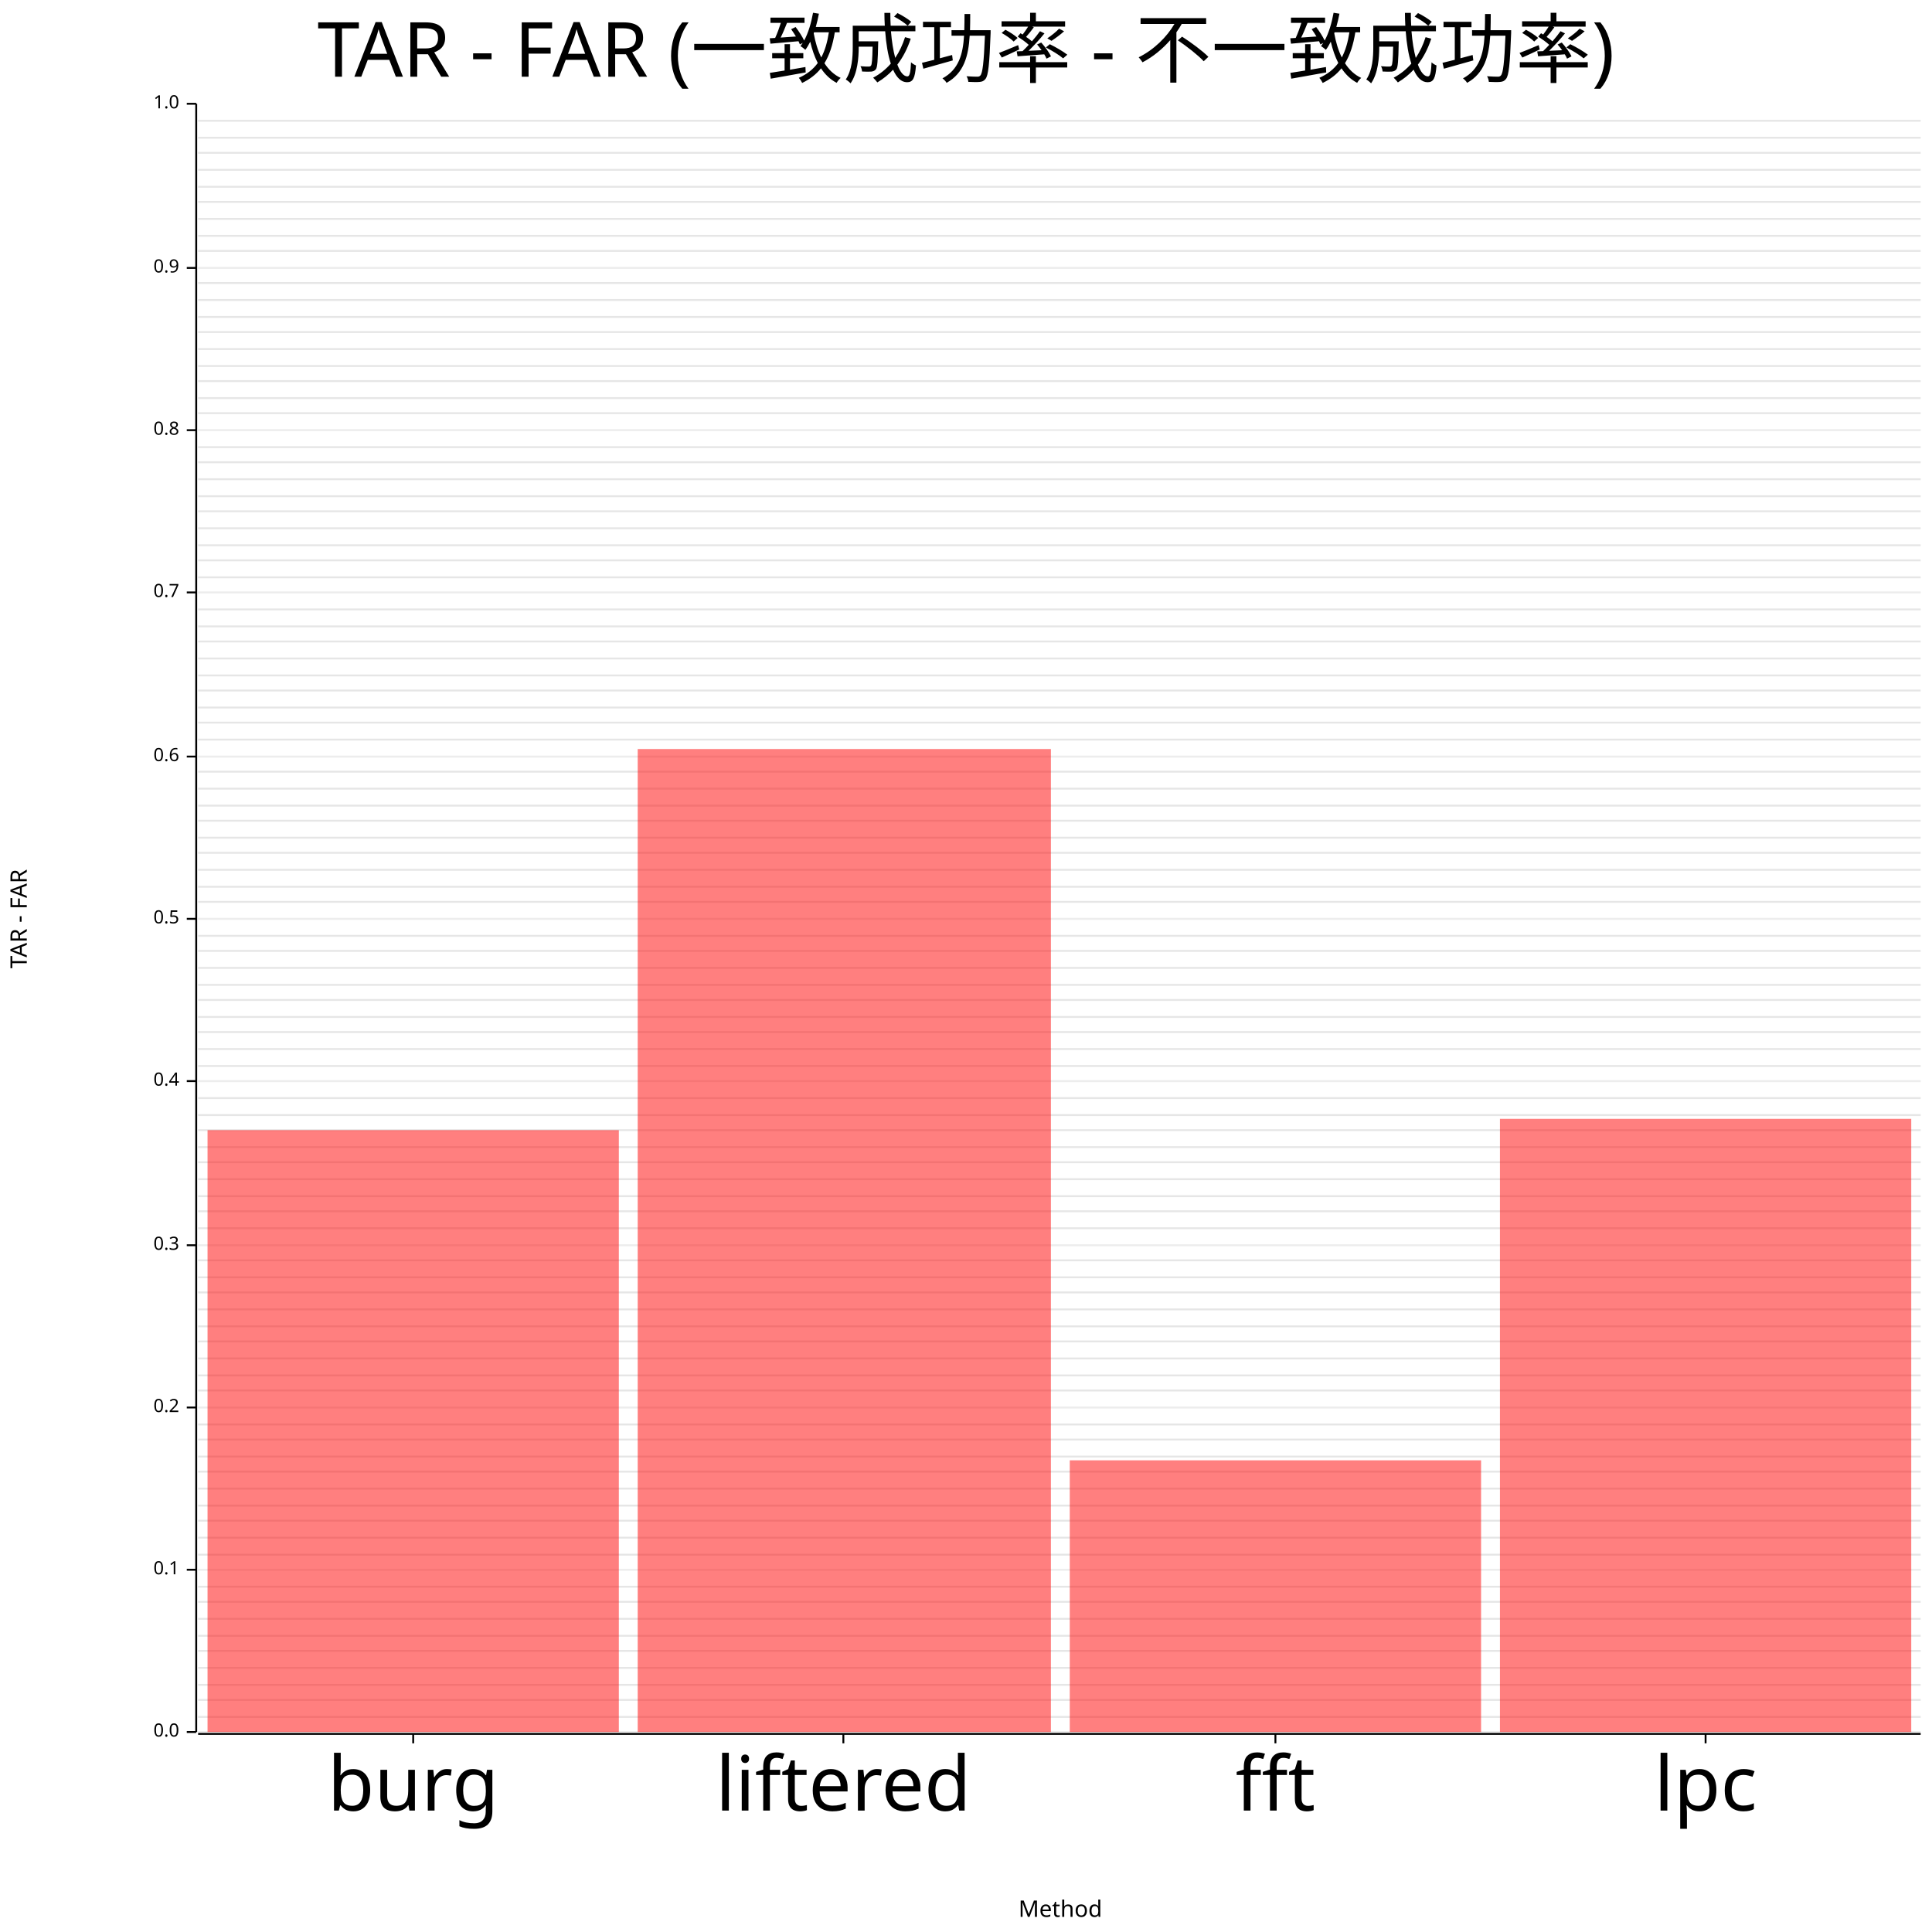
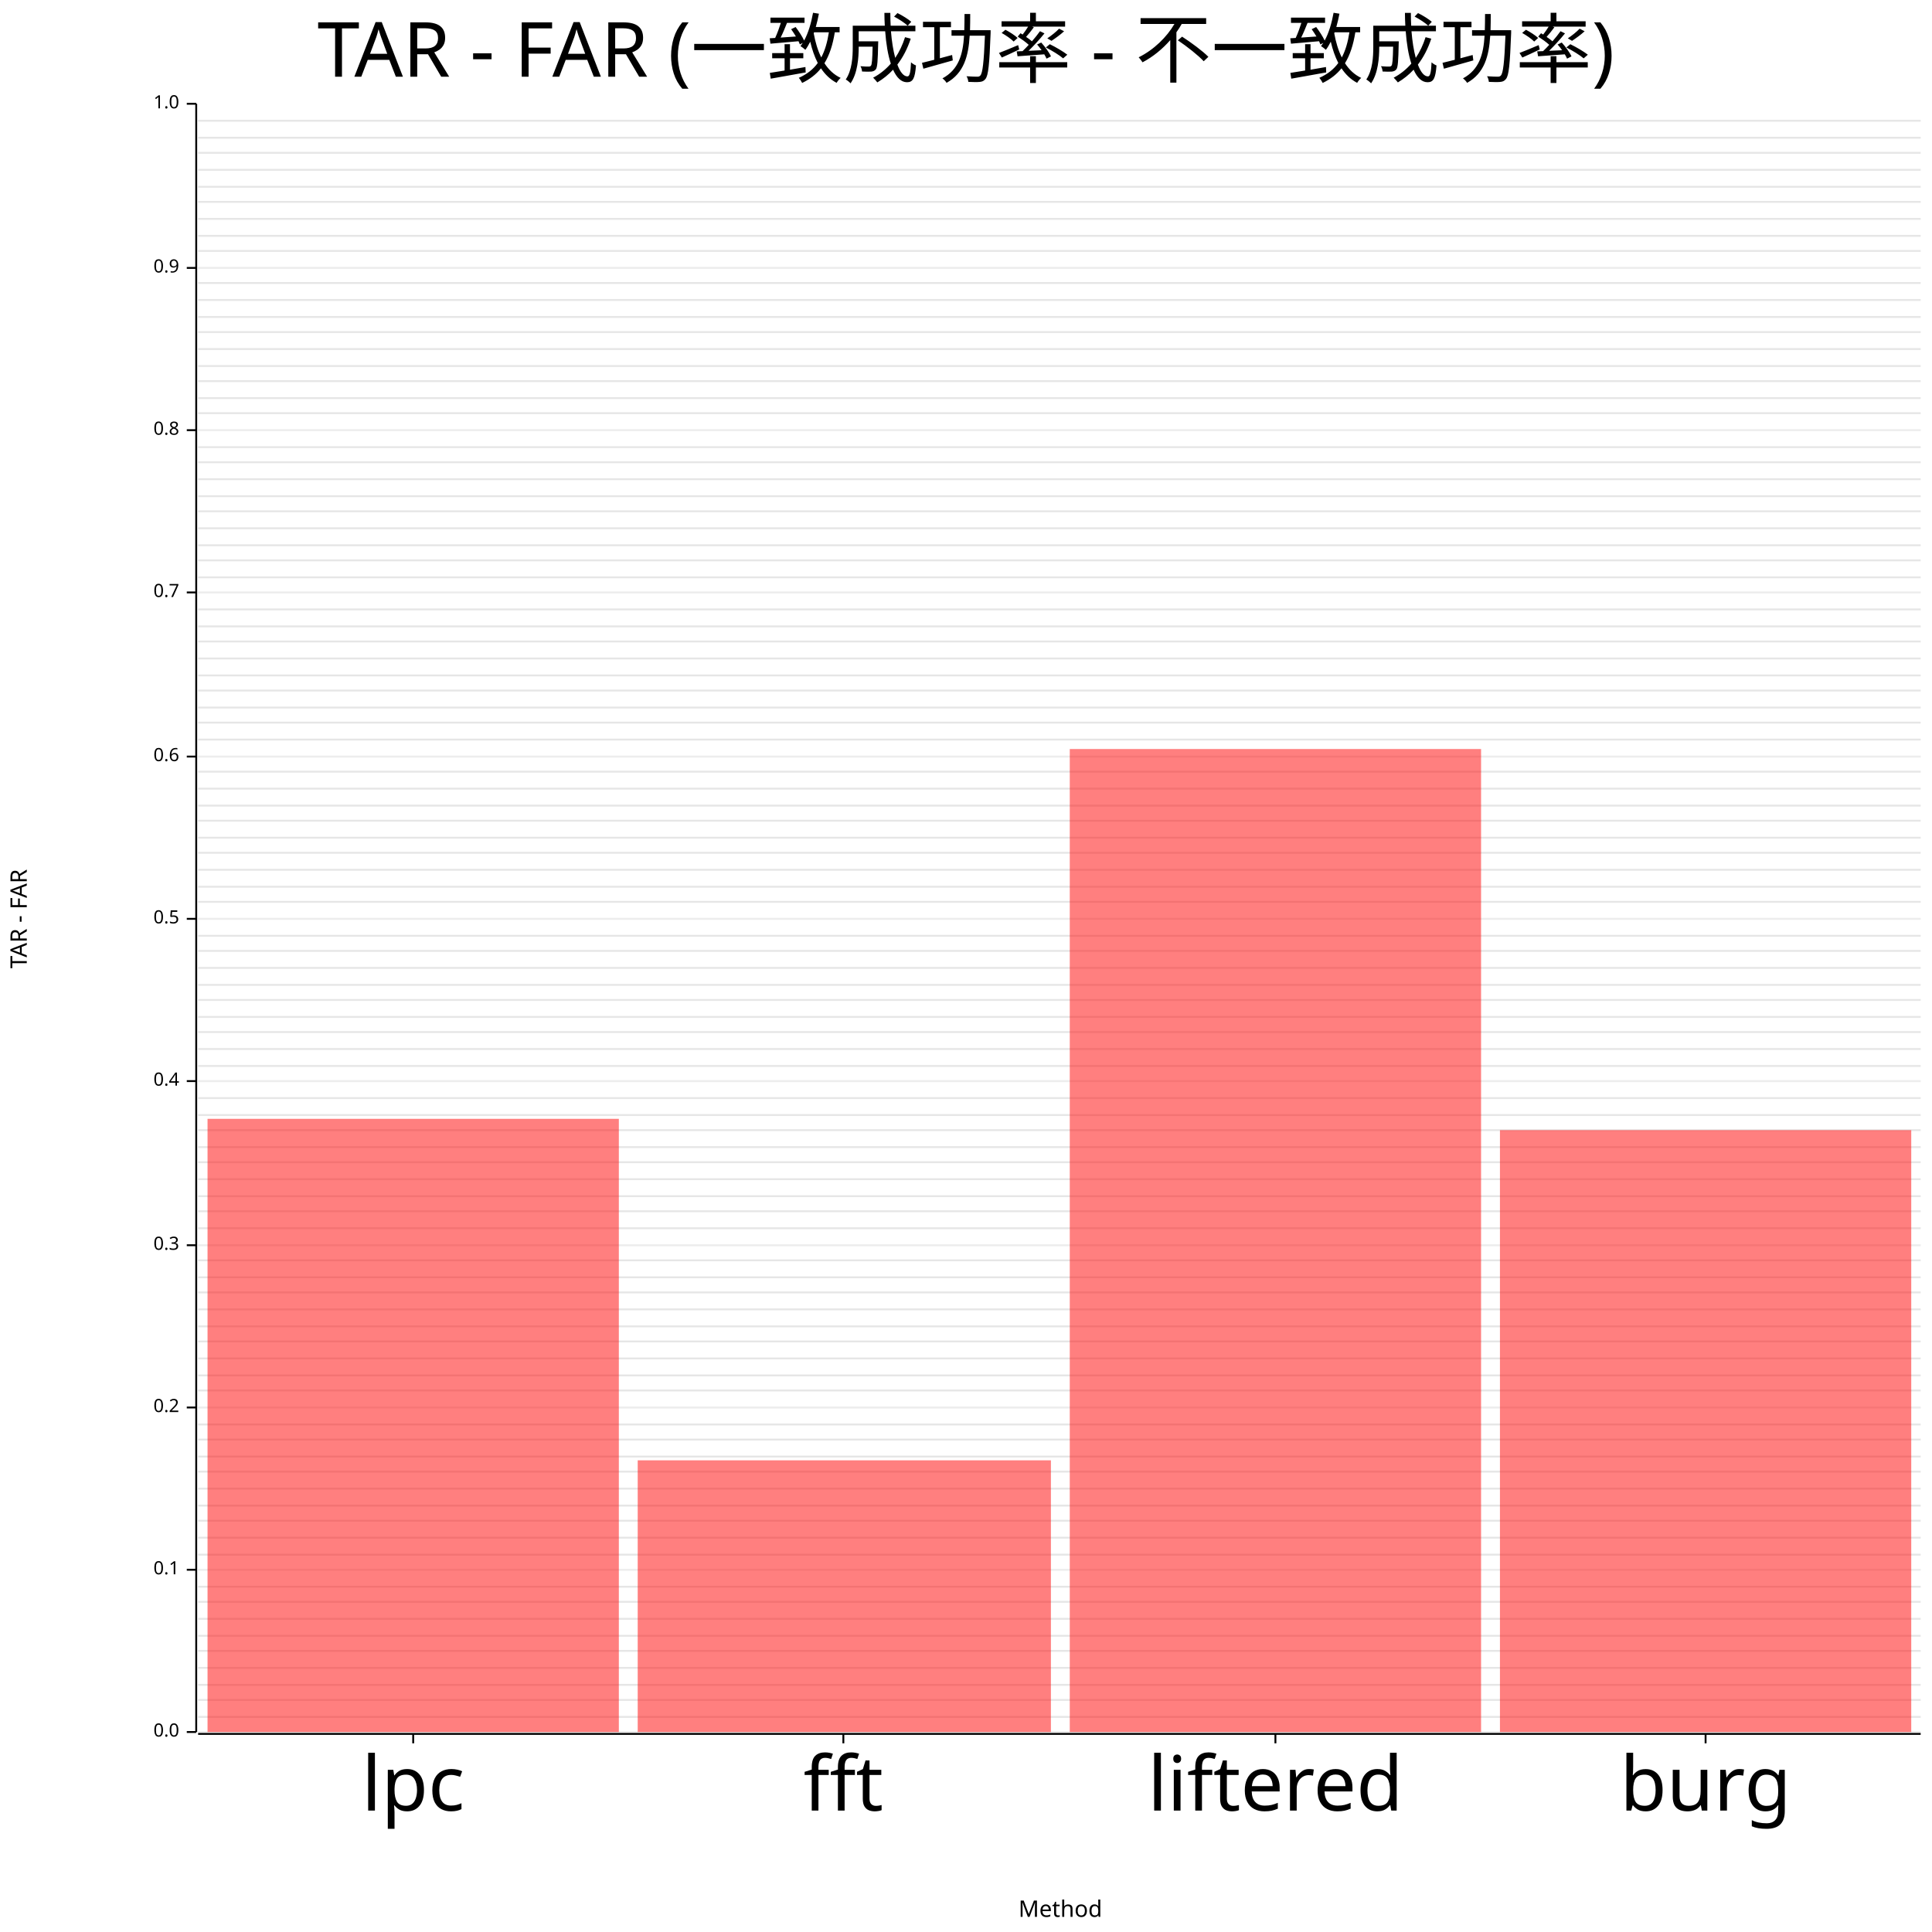
<svg xmlns="http://www.w3.org/2000/svg" width="1024" height="1024" viewBox="0 0 1024 1024">
  <rect x="0" y="0" width="1024" height="1024" opacity="1" fill="#FFFFFF" stroke="none" />
  <text x="512" y="10" dy="0.76em" text-anchor="middle" font-family="sans-serif" font-size="40.323" opacity="1" fill="#000000">
TAR - FAR (一致成功率 - 不一致成功率)
</text>
  <line opacity="0.1" stroke="#000000" stroke-width="1" x1="105" y1="918" x2="1018" y2="918" />
  <line opacity="0.1" stroke="#000000" stroke-width="1" x1="105" y1="910" x2="1018" y2="910" />
  <line opacity="0.1" stroke="#000000" stroke-width="1" x1="105" y1="901" x2="1018" y2="901" />
  <line opacity="0.1" stroke="#000000" stroke-width="1" x1="105" y1="893" x2="1018" y2="893" />
  <line opacity="0.1" stroke="#000000" stroke-width="1" x1="105" y1="884" x2="1018" y2="884" />
  <line opacity="0.1" stroke="#000000" stroke-width="1" x1="105" y1="875" x2="1018" y2="875" />
  <line opacity="0.1" stroke="#000000" stroke-width="1" x1="105" y1="867" x2="1018" y2="867" />
  <line opacity="0.1" stroke="#000000" stroke-width="1" x1="105" y1="858" x2="1018" y2="858" />
  <line opacity="0.1" stroke="#000000" stroke-width="1" x1="105" y1="849" x2="1018" y2="849" />
  <line opacity="0.1" stroke="#000000" stroke-width="1" x1="105" y1="841" x2="1018" y2="841" />
  <line opacity="0.1" stroke="#000000" stroke-width="1" x1="105" y1="832" x2="1018" y2="832" />
  <line opacity="0.1" stroke="#000000" stroke-width="1" x1="105" y1="824" x2="1018" y2="824" />
  <line opacity="0.1" stroke="#000000" stroke-width="1" x1="105" y1="815" x2="1018" y2="815" />
  <line opacity="0.1" stroke="#000000" stroke-width="1" x1="105" y1="806" x2="1018" y2="806" />
  <line opacity="0.1" stroke="#000000" stroke-width="1" x1="105" y1="798" x2="1018" y2="798" />
  <line opacity="0.1" stroke="#000000" stroke-width="1" x1="105" y1="789" x2="1018" y2="789" />
  <line opacity="0.1" stroke="#000000" stroke-width="1" x1="105" y1="780" x2="1018" y2="780" />
  <line opacity="0.1" stroke="#000000" stroke-width="1" x1="105" y1="772" x2="1018" y2="772" />
  <line opacity="0.1" stroke="#000000" stroke-width="1" x1="105" y1="763" x2="1018" y2="763" />
  <line opacity="0.1" stroke="#000000" stroke-width="1" x1="105" y1="755" x2="1018" y2="755" />
  <line opacity="0.1" stroke="#000000" stroke-width="1" x1="105" y1="746" x2="1018" y2="746" />
  <line opacity="0.1" stroke="#000000" stroke-width="1" x1="105" y1="737" x2="1018" y2="737" />
  <line opacity="0.1" stroke="#000000" stroke-width="1" x1="105" y1="729" x2="1018" y2="729" />
  <line opacity="0.1" stroke="#000000" stroke-width="1" x1="105" y1="720" x2="1018" y2="720" />
  <line opacity="0.1" stroke="#000000" stroke-width="1" x1="105" y1="711" x2="1018" y2="711" />
  <line opacity="0.1" stroke="#000000" stroke-width="1" x1="105" y1="703" x2="1018" y2="703" />
  <line opacity="0.1" stroke="#000000" stroke-width="1" x1="105" y1="694" x2="1018" y2="694" />
  <line opacity="0.1" stroke="#000000" stroke-width="1" x1="105" y1="685" x2="1018" y2="685" />
  <line opacity="0.1" stroke="#000000" stroke-width="1" x1="105" y1="677" x2="1018" y2="677" />
  <line opacity="0.1" stroke="#000000" stroke-width="1" x1="105" y1="668" x2="1018" y2="668" />
  <line opacity="0.1" stroke="#000000" stroke-width="1" x1="105" y1="660" x2="1018" y2="660" />
  <line opacity="0.1" stroke="#000000" stroke-width="1" x1="105" y1="651" x2="1018" y2="651" />
  <line opacity="0.1" stroke="#000000" stroke-width="1" x1="105" y1="642" x2="1018" y2="642" />
  <line opacity="0.1" stroke="#000000" stroke-width="1" x1="105" y1="634" x2="1018" y2="634" />
  <line opacity="0.1" stroke="#000000" stroke-width="1" x1="105" y1="625" x2="1018" y2="625" />
  <line opacity="0.1" stroke="#000000" stroke-width="1" x1="105" y1="616" x2="1018" y2="616" />
  <line opacity="0.1" stroke="#000000" stroke-width="1" x1="105" y1="608" x2="1018" y2="608" />
  <line opacity="0.1" stroke="#000000" stroke-width="1" x1="105" y1="599" x2="1018" y2="599" />
  <line opacity="0.1" stroke="#000000" stroke-width="1" x1="105" y1="591" x2="1018" y2="591" />
  <line opacity="0.1" stroke="#000000" stroke-width="1" x1="105" y1="582" x2="1018" y2="582" />
  <line opacity="0.1" stroke="#000000" stroke-width="1" x1="105" y1="573" x2="1018" y2="573" />
  <line opacity="0.1" stroke="#000000" stroke-width="1" x1="105" y1="565" x2="1018" y2="565" />
  <line opacity="0.1" stroke="#000000" stroke-width="1" x1="105" y1="556" x2="1018" y2="556" />
  <line opacity="0.1" stroke="#000000" stroke-width="1" x1="105" y1="547" x2="1018" y2="547" />
  <line opacity="0.1" stroke="#000000" stroke-width="1" x1="105" y1="539" x2="1018" y2="539" />
  <line opacity="0.1" stroke="#000000" stroke-width="1" x1="105" y1="530" x2="1018" y2="530" />
  <line opacity="0.1" stroke="#000000" stroke-width="1" x1="105" y1="522" x2="1018" y2="522" />
  <line opacity="0.1" stroke="#000000" stroke-width="1" x1="105" y1="513" x2="1018" y2="513" />
  <line opacity="0.1" stroke="#000000" stroke-width="1" x1="105" y1="504" x2="1018" y2="504" />
  <line opacity="0.1" stroke="#000000" stroke-width="1" x1="105" y1="496" x2="1018" y2="496" />
  <line opacity="0.1" stroke="#000000" stroke-width="1" x1="105" y1="487" x2="1018" y2="487" />
  <line opacity="0.1" stroke="#000000" stroke-width="1" x1="105" y1="478" x2="1018" y2="478" />
  <line opacity="0.1" stroke="#000000" stroke-width="1" x1="105" y1="470" x2="1018" y2="470" />
  <line opacity="0.1" stroke="#000000" stroke-width="1" x1="105" y1="461" x2="1018" y2="461" />
  <line opacity="0.1" stroke="#000000" stroke-width="1" x1="105" y1="452" x2="1018" y2="452" />
  <line opacity="0.1" stroke="#000000" stroke-width="1" x1="105" y1="444" x2="1018" y2="444" />
  <line opacity="0.1" stroke="#000000" stroke-width="1" x1="105" y1="435" x2="1018" y2="435" />
  <line opacity="0.1" stroke="#000000" stroke-width="1" x1="105" y1="427" x2="1018" y2="427" />
  <line opacity="0.1" stroke="#000000" stroke-width="1" x1="105" y1="418" x2="1018" y2="418" />
  <line opacity="0.1" stroke="#000000" stroke-width="1" x1="105" y1="409" x2="1018" y2="409" />
  <line opacity="0.1" stroke="#000000" stroke-width="1" x1="105" y1="401" x2="1018" y2="401" />
  <line opacity="0.1" stroke="#000000" stroke-width="1" x1="105" y1="392" x2="1018" y2="392" />
  <line opacity="0.1" stroke="#000000" stroke-width="1" x1="105" y1="383" x2="1018" y2="383" />
  <line opacity="0.1" stroke="#000000" stroke-width="1" x1="105" y1="375" x2="1018" y2="375" />
  <line opacity="0.1" stroke="#000000" stroke-width="1" x1="105" y1="366" x2="1018" y2="366" />
  <line opacity="0.1" stroke="#000000" stroke-width="1" x1="105" y1="358" x2="1018" y2="358" />
  <line opacity="0.1" stroke="#000000" stroke-width="1" x1="105" y1="349" x2="1018" y2="349" />
  <line opacity="0.1" stroke="#000000" stroke-width="1" x1="105" y1="340" x2="1018" y2="340" />
  <line opacity="0.1" stroke="#000000" stroke-width="1" x1="105" y1="332" x2="1018" y2="332" />
  <line opacity="0.1" stroke="#000000" stroke-width="1" x1="105" y1="323" x2="1018" y2="323" />
  <line opacity="0.1" stroke="#000000" stroke-width="1" x1="105" y1="314" x2="1018" y2="314" />
  <line opacity="0.1" stroke="#000000" stroke-width="1" x1="105" y1="306" x2="1018" y2="306" />
  <line opacity="0.1" stroke="#000000" stroke-width="1" x1="105" y1="297" x2="1018" y2="297" />
  <line opacity="0.1" stroke="#000000" stroke-width="1" x1="105" y1="289" x2="1018" y2="289" />
  <line opacity="0.1" stroke="#000000" stroke-width="1" x1="105" y1="280" x2="1018" y2="280" />
  <line opacity="0.1" stroke="#000000" stroke-width="1" x1="105" y1="271" x2="1018" y2="271" />
  <line opacity="0.1" stroke="#000000" stroke-width="1" x1="105" y1="263" x2="1018" y2="263" />
  <line opacity="0.1" stroke="#000000" stroke-width="1" x1="105" y1="254" x2="1018" y2="254" />
  <line opacity="0.1" stroke="#000000" stroke-width="1" x1="105" y1="245" x2="1018" y2="245" />
  <line opacity="0.1" stroke="#000000" stroke-width="1" x1="105" y1="237" x2="1018" y2="237" />
  <line opacity="0.1" stroke="#000000" stroke-width="1" x1="105" y1="228" x2="1018" y2="228" />
  <line opacity="0.1" stroke="#000000" stroke-width="1" x1="105" y1="219" x2="1018" y2="219" />
  <line opacity="0.1" stroke="#000000" stroke-width="1" x1="105" y1="211" x2="1018" y2="211" />
  <line opacity="0.1" stroke="#000000" stroke-width="1" x1="105" y1="202" x2="1018" y2="202" />
  <line opacity="0.1" stroke="#000000" stroke-width="1" x1="105" y1="194" x2="1018" y2="194" />
  <line opacity="0.1" stroke="#000000" stroke-width="1" x1="105" y1="185" x2="1018" y2="185" />
  <line opacity="0.1" stroke="#000000" stroke-width="1" x1="105" y1="176" x2="1018" y2="176" />
  <line opacity="0.1" stroke="#000000" stroke-width="1" x1="105" y1="168" x2="1018" y2="168" />
  <line opacity="0.1" stroke="#000000" stroke-width="1" x1="105" y1="159" x2="1018" y2="159" />
  <line opacity="0.1" stroke="#000000" stroke-width="1" x1="105" y1="150" x2="1018" y2="150" />
  <line opacity="0.1" stroke="#000000" stroke-width="1" x1="105" y1="142" x2="1018" y2="142" />
  <line opacity="0.1" stroke="#000000" stroke-width="1" x1="105" y1="133" x2="1018" y2="133" />
  <line opacity="0.1" stroke="#000000" stroke-width="1" x1="105" y1="125" x2="1018" y2="125" />
  <line opacity="0.1" stroke="#000000" stroke-width="1" x1="105" y1="116" x2="1018" y2="116" />
  <line opacity="0.1" stroke="#000000" stroke-width="1" x1="105" y1="107" x2="1018" y2="107" />
  <line opacity="0.1" stroke="#000000" stroke-width="1" x1="105" y1="99" x2="1018" y2="99" />
  <line opacity="0.1" stroke="#000000" stroke-width="1" x1="105" y1="90" x2="1018" y2="90" />
  <line opacity="0.1" stroke="#000000" stroke-width="1" x1="105" y1="81" x2="1018" y2="81" />
  <line opacity="0.1" stroke="#000000" stroke-width="1" x1="105" y1="73" x2="1018" y2="73" />
  <line opacity="0.1" stroke="#000000" stroke-width="1" x1="105" y1="64" x2="1018" y2="64" />
  <text x="5" y="487" dy="0.76em" text-anchor="middle" font-family="sans-serif" font-size="12.097" opacity="1" fill="#000000" transform="rotate(270, 5, 487)">
TAR - FAR
</text>
  <text x="562" y="1019" dy="-0.5ex" text-anchor="middle" font-family="sans-serif" font-size="12.097" opacity="1" fill="#000000">
Method
</text>
  <line opacity="0.3" stroke="#FFFFFF" stroke-width="1" x1="105" y1="918" x2="1018" y2="918" />
  <line opacity="0.3" stroke="#FFFFFF" stroke-width="1" x1="105" y1="832" x2="1018" y2="832" />
  <line opacity="0.3" stroke="#FFFFFF" stroke-width="1" x1="105" y1="746" x2="1018" y2="746" />
  <line opacity="0.3" stroke="#FFFFFF" stroke-width="1" x1="105" y1="660" x2="1018" y2="660" />
  <line opacity="0.3" stroke="#FFFFFF" stroke-width="1" x1="105" y1="573" x2="1018" y2="573" />
  <line opacity="0.3" stroke="#FFFFFF" stroke-width="1" x1="105" y1="487" x2="1018" y2="487" />
  <line opacity="0.3" stroke="#FFFFFF" stroke-width="1" x1="105" y1="401" x2="1018" y2="401" />
  <line opacity="0.3" stroke="#FFFFFF" stroke-width="1" x1="105" y1="314" x2="1018" y2="314" />
  <line opacity="0.3" stroke="#FFFFFF" stroke-width="1" x1="105" y1="228" x2="1018" y2="228" />
  <line opacity="0.3" stroke="#FFFFFF" stroke-width="1" x1="105" y1="142" x2="1018" y2="142" />
  <line opacity="0.3" stroke="#FFFFFF" stroke-width="1" x1="105" y1="55" x2="1018" y2="55" />
  <polyline fill="none" opacity="1" stroke="#000000" stroke-width="1" points="104,55 104,918 " />
  <text x="95" y="918" dy="0.5ex" text-anchor="end" font-family="sans-serif" font-size="9.677" opacity="1" fill="#000000">
0.0
</text>
  <polyline fill="none" opacity="1" stroke="#000000" stroke-width="1" points="99,918 104,918 " />
  <text x="95" y="832" dy="0.5ex" text-anchor="end" font-family="sans-serif" font-size="9.677" opacity="1" fill="#000000">
0.1
</text>
  <polyline fill="none" opacity="1" stroke="#000000" stroke-width="1" points="99,832 104,832 " />
  <text x="95" y="746" dy="0.5ex" text-anchor="end" font-family="sans-serif" font-size="9.677" opacity="1" fill="#000000">
0.2
</text>
  <polyline fill="none" opacity="1" stroke="#000000" stroke-width="1" points="99,746 104,746 " />
  <text x="95" y="660" dy="0.5ex" text-anchor="end" font-family="sans-serif" font-size="9.677" opacity="1" fill="#000000">
0.3
</text>
  <polyline fill="none" opacity="1" stroke="#000000" stroke-width="1" points="99,660 104,660 " />
  <text x="95" y="573" dy="0.5ex" text-anchor="end" font-family="sans-serif" font-size="9.677" opacity="1" fill="#000000">
0.4
</text>
  <polyline fill="none" opacity="1" stroke="#000000" stroke-width="1" points="99,573 104,573 " />
  <text x="95" y="487" dy="0.5ex" text-anchor="end" font-family="sans-serif" font-size="9.677" opacity="1" fill="#000000">
0.5
</text>
  <polyline fill="none" opacity="1" stroke="#000000" stroke-width="1" points="99,487 104,487 " />
  <text x="95" y="401" dy="0.5ex" text-anchor="end" font-family="sans-serif" font-size="9.677" opacity="1" fill="#000000">
0.6
</text>
  <polyline fill="none" opacity="1" stroke="#000000" stroke-width="1" points="99,401 104,401 " />
  <text x="95" y="314" dy="0.5ex" text-anchor="end" font-family="sans-serif" font-size="9.677" opacity="1" fill="#000000">
0.7
</text>
  <polyline fill="none" opacity="1" stroke="#000000" stroke-width="1" points="99,314 104,314 " />
  <text x="95" y="228" dy="0.5ex" text-anchor="end" font-family="sans-serif" font-size="9.677" opacity="1" fill="#000000">
0.8
</text>
  <polyline fill="none" opacity="1" stroke="#000000" stroke-width="1" points="99,228 104,228 " />
  <text x="95" y="142" dy="0.5ex" text-anchor="end" font-family="sans-serif" font-size="9.677" opacity="1" fill="#000000">
0.9
</text>
  <polyline fill="none" opacity="1" stroke="#000000" stroke-width="1" points="99,142 104,142 " />
  <text x="95" y="55" dy="0.5ex" text-anchor="end" font-family="sans-serif" font-size="9.677" opacity="1" fill="#000000">
1.0
</text>
  <polyline fill="none" opacity="1" stroke="#000000" stroke-width="1" points="99,55 104,55 " />
  <polyline fill="none" opacity="1" stroke="#000000" stroke-width="1" points="105,919 1018,919 " />
  <text x="219" y="929" dy="0.76em" text-anchor="middle" font-family="sans-serif" font-size="40.323" opacity="1" fill="#000000">
- burg
+ lpc
</text>
  <polyline fill="none" opacity="1" stroke="#000000" stroke-width="1" points="219,919 219,924 " />
  <text x="447" y="929" dy="0.76em" text-anchor="middle" font-family="sans-serif" font-size="40.323" opacity="1" fill="#000000">
- liftered
+ fft
</text>
  <polyline fill="none" opacity="1" stroke="#000000" stroke-width="1" points="447,919 447,924 " />
  <text x="676" y="929" dy="0.76em" text-anchor="middle" font-family="sans-serif" font-size="40.323" opacity="1" fill="#000000">
- fft
+ liftered
</text>
  <polyline fill="none" opacity="1" stroke="#000000" stroke-width="1" points="676,919 676,924 " />
  <text x="904" y="929" dy="0.76em" text-anchor="middle" font-family="sans-serif" font-size="40.323" opacity="1" fill="#000000">
- lpc
+ burg
</text>
  <polyline fill="none" opacity="1" stroke="#000000" stroke-width="1" points="904,919 904,924 " />
-   <rect x="110" y="599" width="218" height="319" opacity="0.5" fill="#FF0000" stroke="none" />
-   <rect x="567" y="774" width="218" height="144" opacity="0.5" fill="#FF0000" stroke="none" />
-   <rect x="338" y="397" width="219" height="521" opacity="0.5" fill="#FF0000" stroke="none" />
-   <rect x="795" y="593" width="218" height="325" opacity="0.5" fill="#FF0000" stroke="none" />
+   <rect x="567" y="397" width="218" height="521" opacity="0.5" fill="#FF0000" stroke="none" />
+   <rect x="110" y="593" width="218" height="325" opacity="0.5" fill="#FF0000" stroke="none" />
+   <rect x="795" y="599" width="218" height="319" opacity="0.5" fill="#FF0000" stroke="none" />
+   <rect x="338" y="774" width="219" height="144" opacity="0.5" fill="#FF0000" stroke="none" />
</svg>
